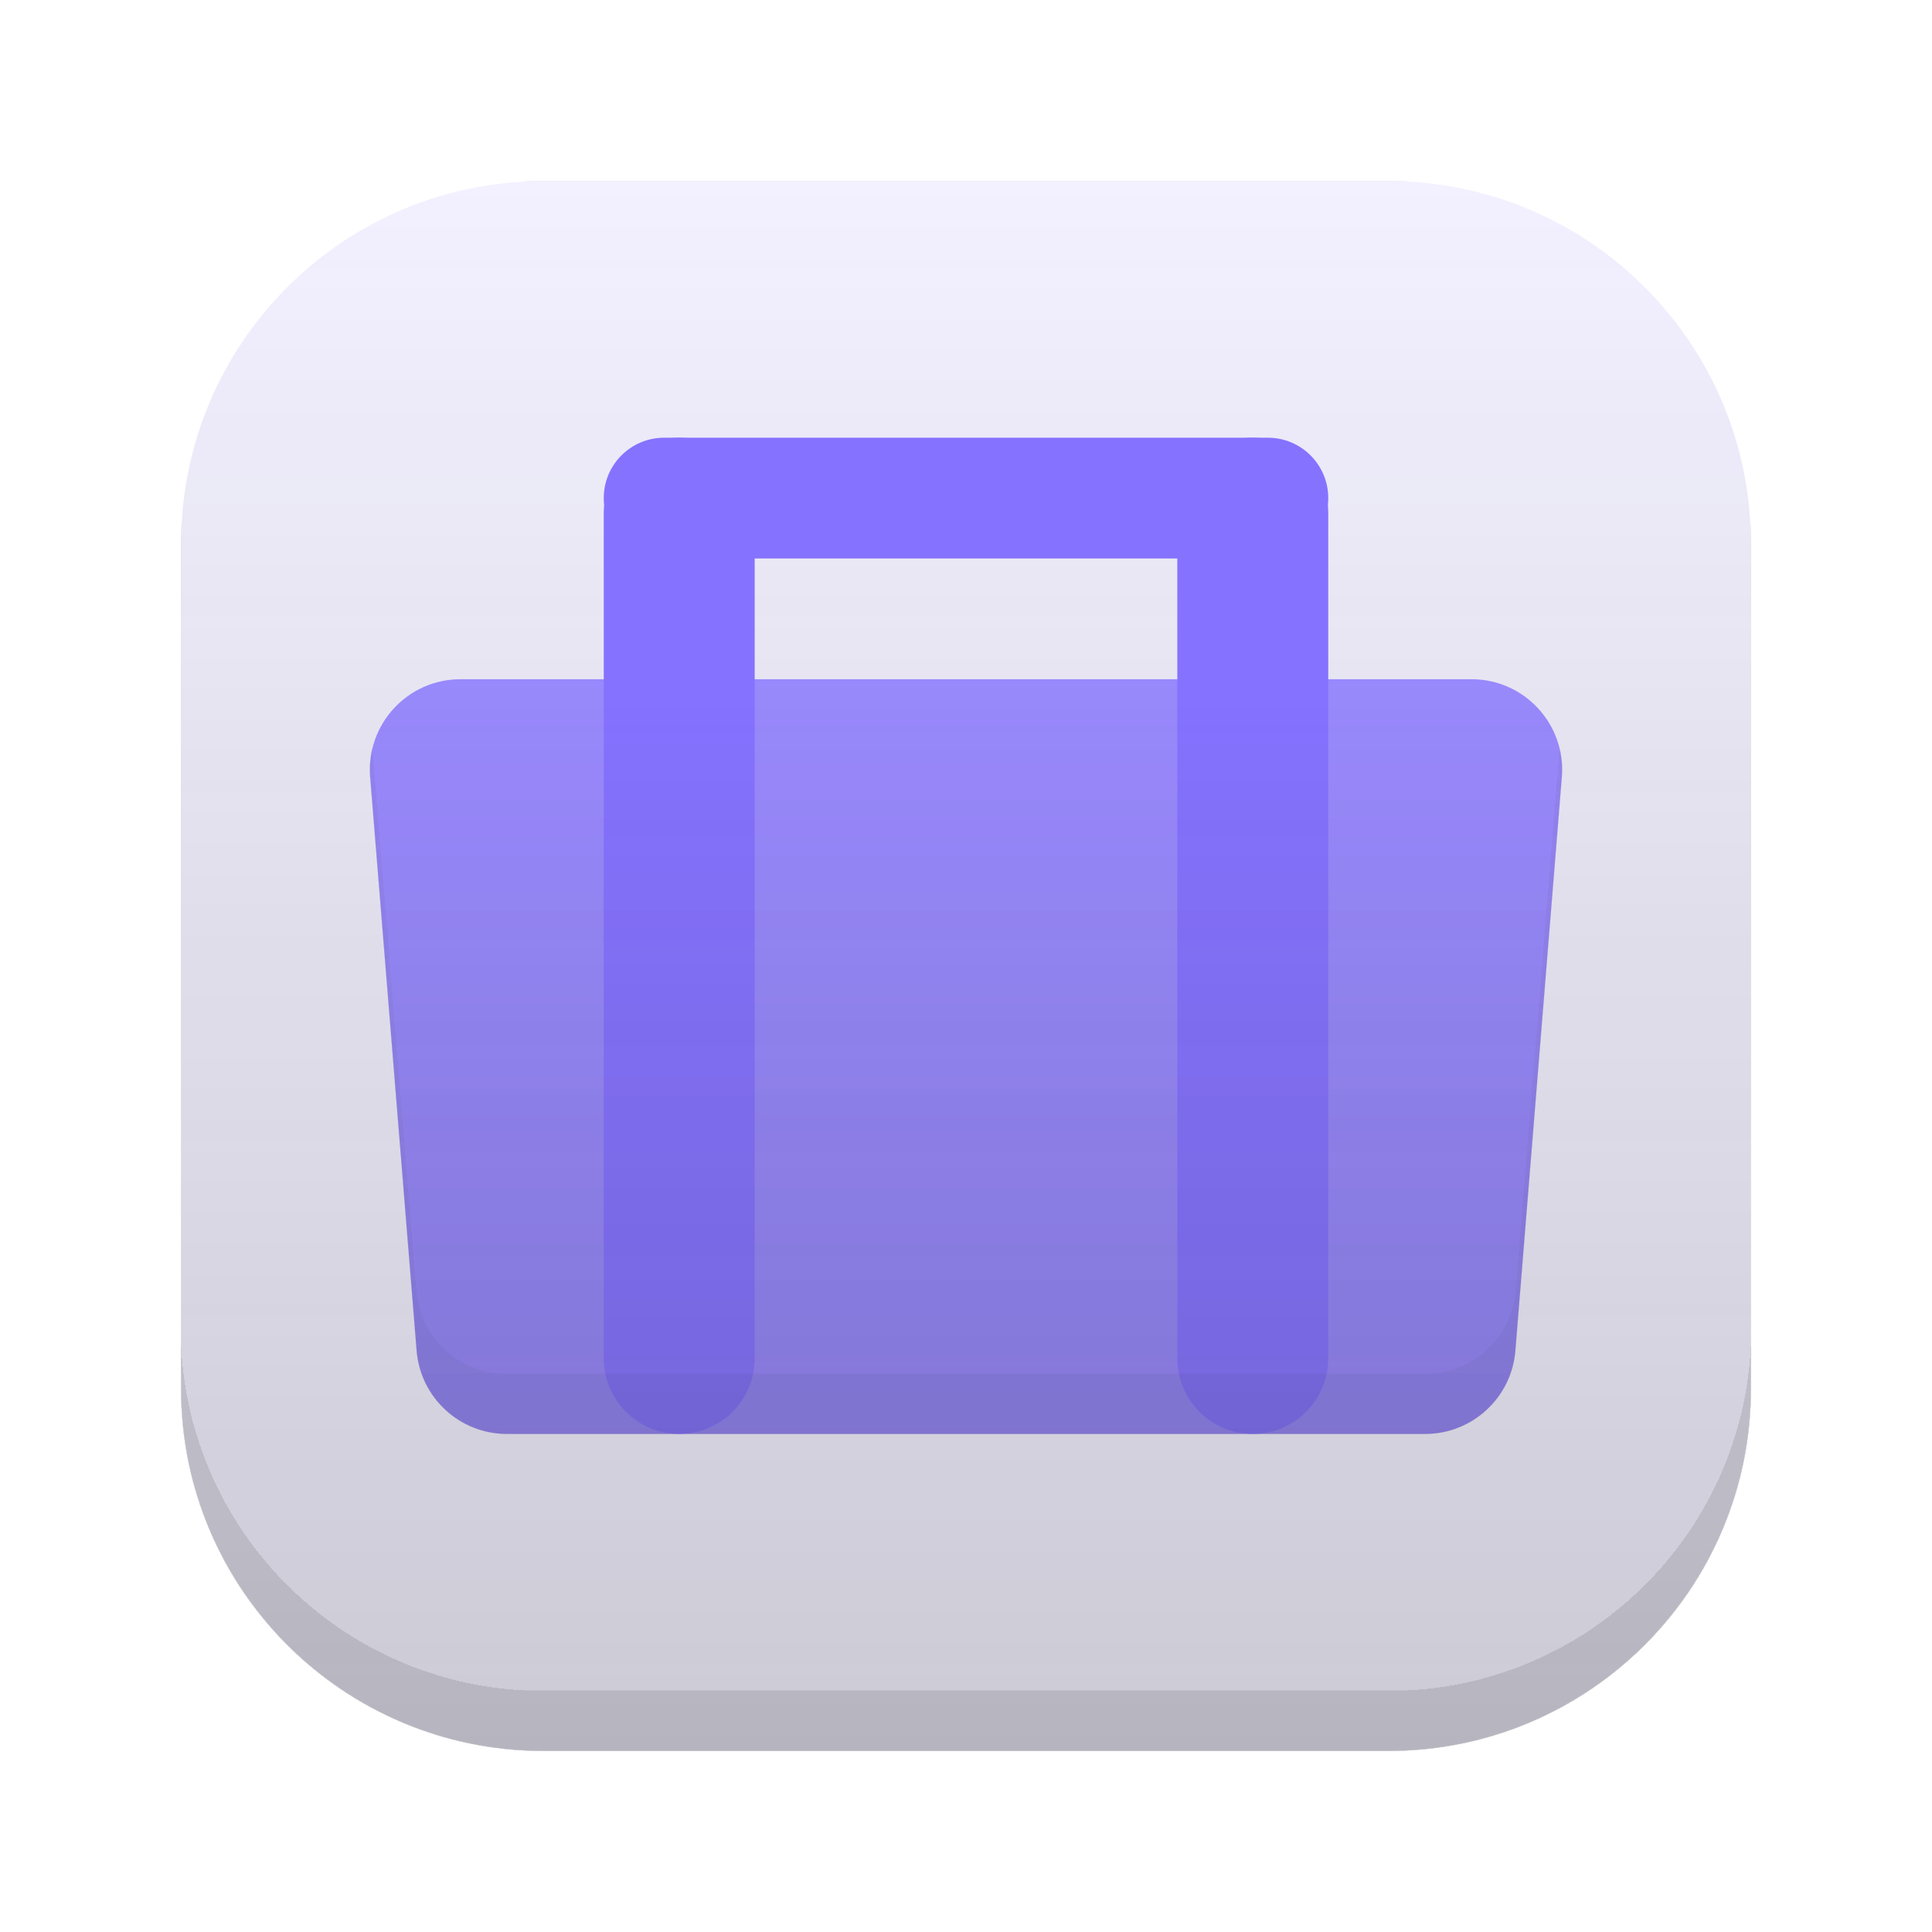
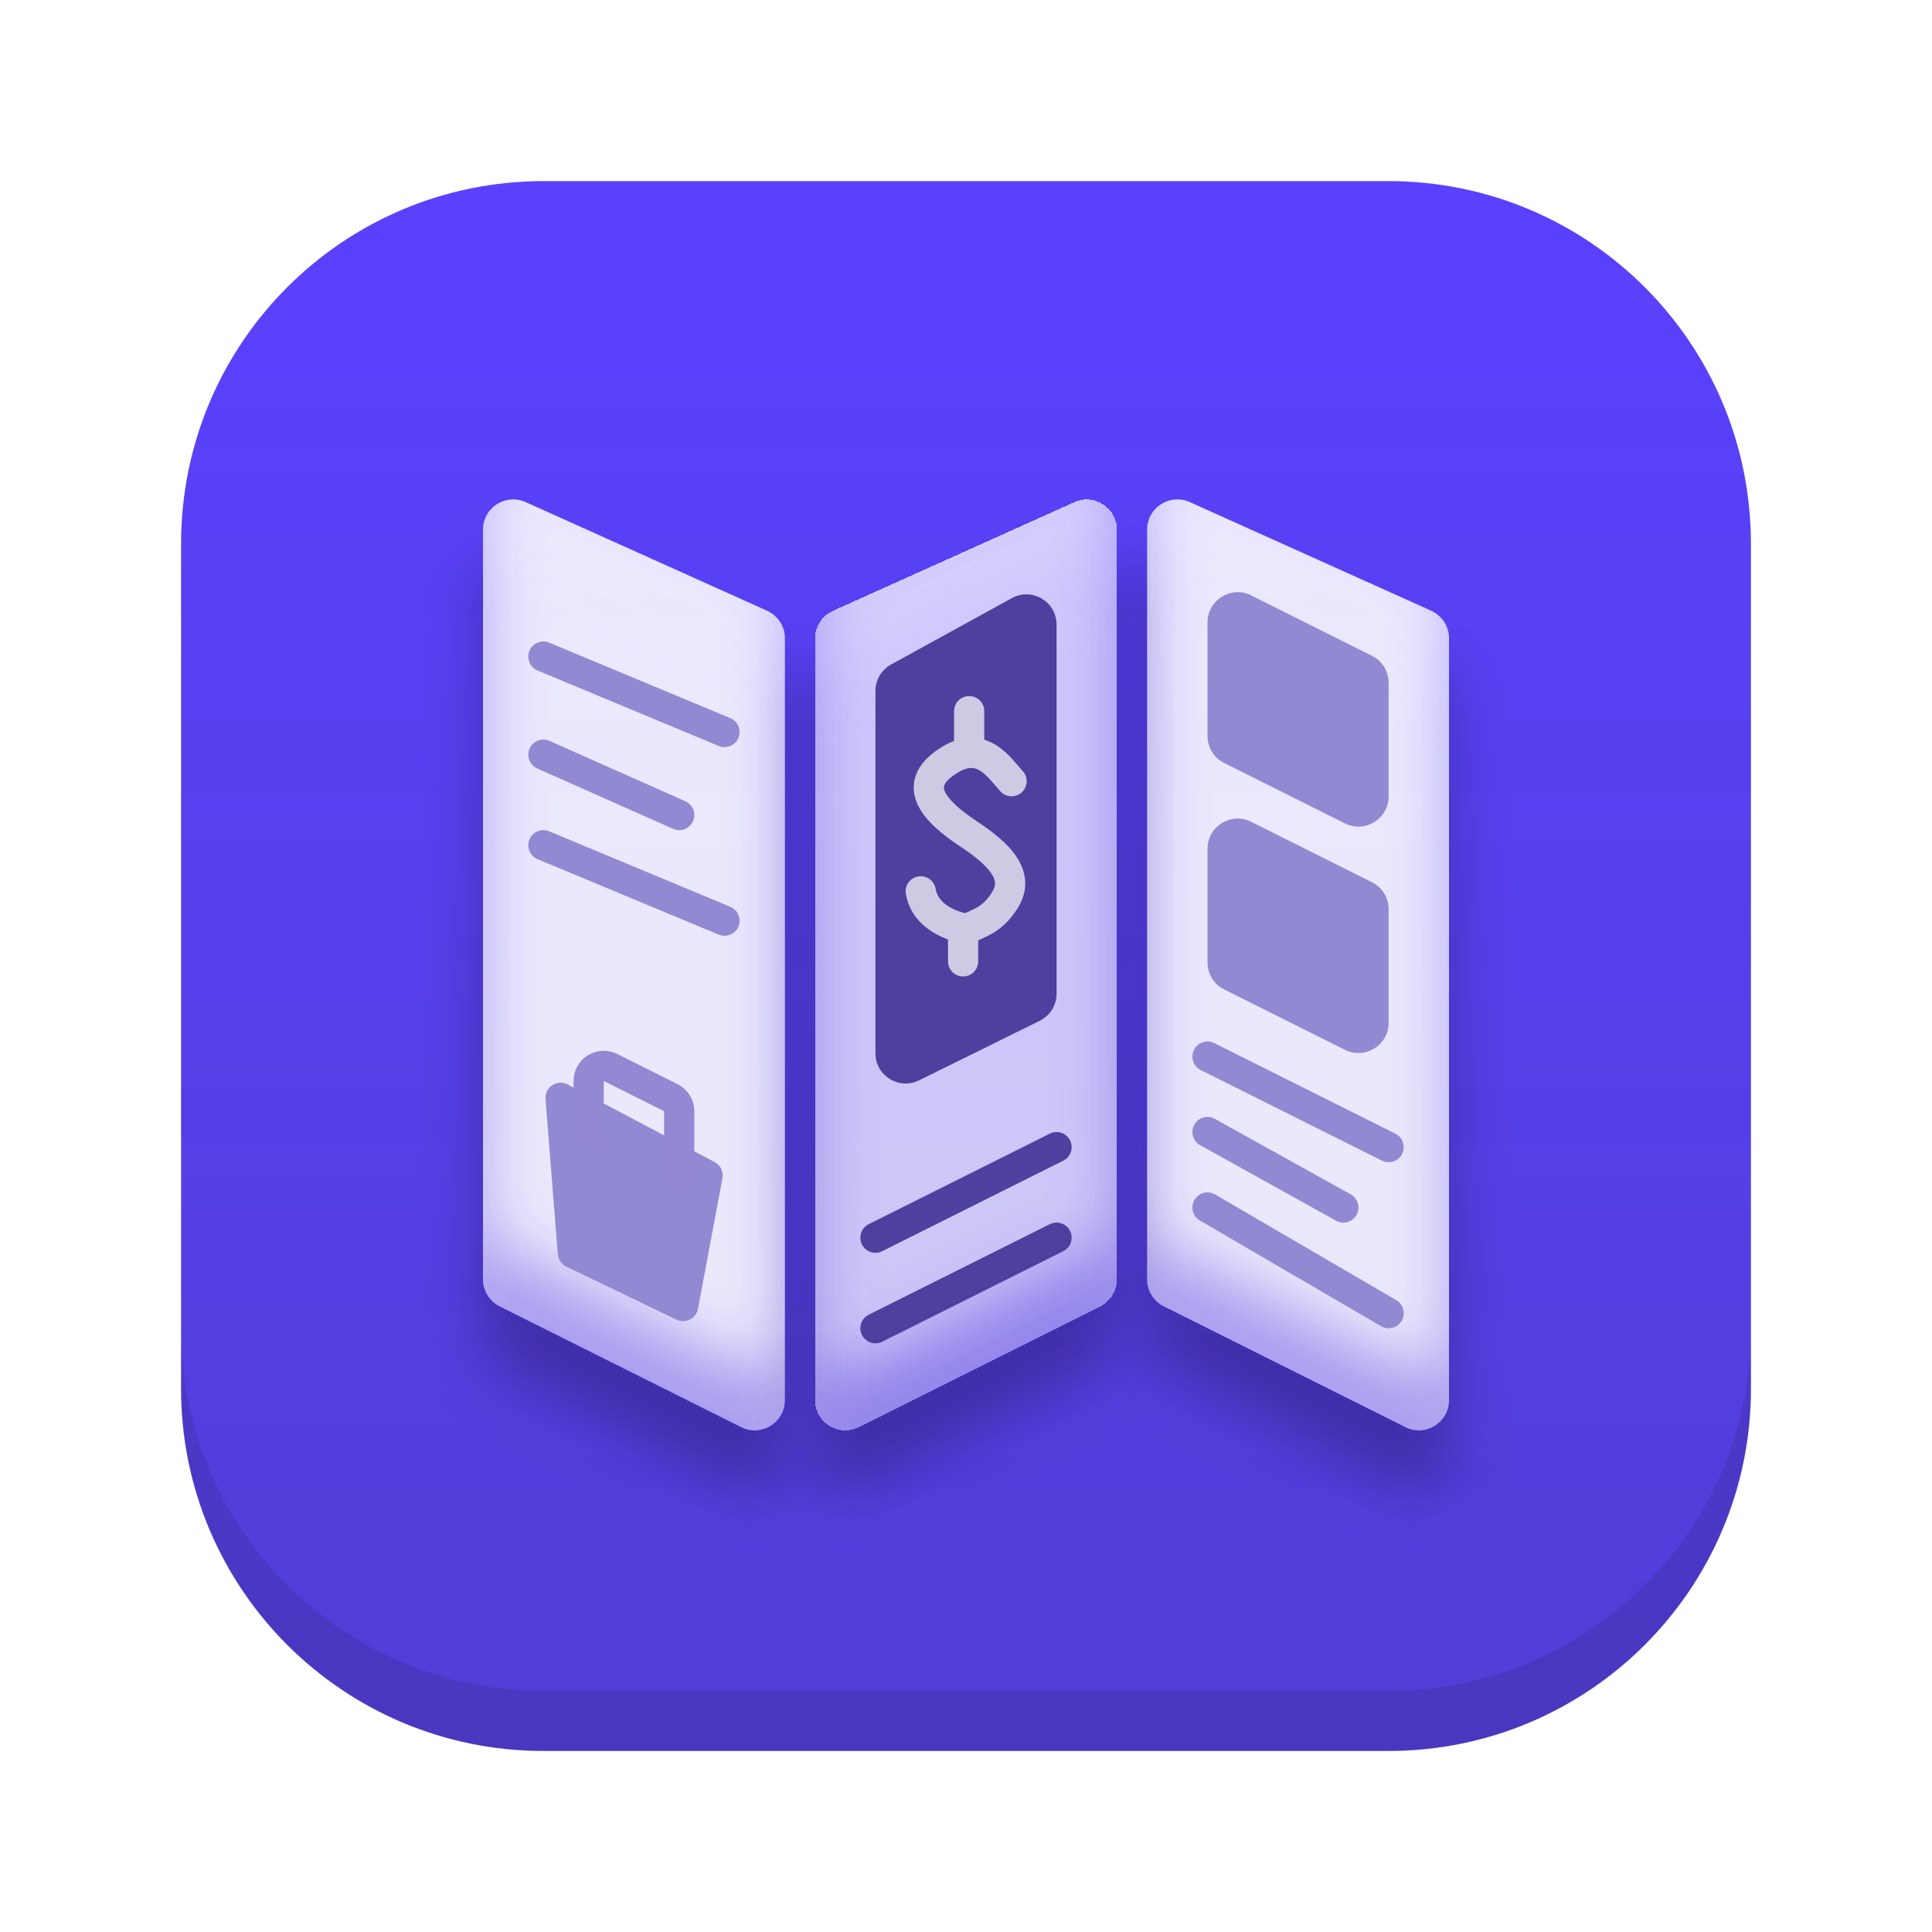
<svg xmlns="http://www.w3.org/2000/svg" width="128" height="128" viewBox="0 0 128 128" fill="none">
-   <g filter="url(#filter0_i_519_33)">
-     <rect x="12" y="12" width="104" height="104" rx="24" fill="#F3F1FF" />
-     <rect x="12" y="12" width="104" height="104" rx="24" fill="url(#paint0_linear_519_33)" />
+   <g filter="url(#filter0_i_1013_2)">
+     <rect x="12" y="12" width="104" height="104" rx="24" fill="#5A41FF" />
+     <rect x="12" y="12" width="104" height="104" rx="24" fill="url(#paint0_linear_1013_2)" />
  </g>
-   <rect x="40" y="29" width="10" height="66" rx="5" fill="#8572FF" />
-   <rect x="78" y="29" width="10" height="66" rx="5" fill="#8572FF" />
-   <rect x="40" y="29" width="48" height="8" rx="4" fill="#8572FF" />
-   <g filter="url(#filter1_bi_519_33)">
-     <path d="M24.525 51.484C24.242 47.991 27.001 45 30.506 45H97.494C100.999 45 103.758 47.991 103.475 51.484L100.396 89.484C100.144 92.6 97.542 95 94.416 95H33.584C30.458 95 27.856 92.6 27.604 89.484L24.525 51.484Z" fill="#8572FF" fill-opacity="0.8" />
-     <path d="M24.525 51.484C24.242 47.991 27.001 45 30.506 45H97.494C100.999 45 103.758 47.991 103.475 51.484L100.396 89.484C100.144 92.6 97.542 95 94.416 95H33.584C30.458 95 27.856 92.6 27.604 89.484L24.525 51.484Z" fill="url(#paint1_linear_519_33)" fill-opacity="0.8" />
+   <g style="mix-blend-mode:hard-light" filter="url(#filter1_dii_1013_2)">
+     <path d="M94.821 40.469L78.821 33.269C77.497 32.674 76 33.642 76 35.093V84.764C76 85.522 76.428 86.214 77.106 86.553L93.106 94.553C94.435 95.218 96 94.251 96 92.764V42.293C96 41.506 95.538 40.792 94.821 40.469Z" fill="#F0F0F2" />
  </g>
+   <g style="mix-blend-mode:hard-light" filter="url(#filter2_dii_1013_2)">
+     <path d="M50.821 40.469L34.821 33.269C33.497 32.674 32 33.642 32 35.093V84.764C32 85.522 32.428 86.214 33.106 86.553L49.106 94.553C50.435 95.218 52 94.251 52 92.764V42.293C52 41.506 51.538 40.792 50.821 40.469Z" fill="#F0F0F2" />
+   </g>
+   <g style="mix-blend-mode:hard-light" filter="url(#filter3_dii_1013_2)">
+     <path d="M72.894 86.553L56.894 94.553C55.565 95.218 54 94.251 54 92.764V42.293C54 41.506 54.462 40.792 55.179 40.469L71.179 33.269C72.503 32.674 74 33.642 74 35.093V84.764C74 85.522 73.572 86.214 72.894 86.553Z" fill="#F0F0F2" fill-opacity="0.8" shape-rendering="crispEdges" />
+   </g>
+   <path d="M36 43.5L48 48.5" stroke="#9289D3" stroke-width="2" stroke-linecap="round" />
+   <path d="M36 50L45 54" stroke="#9289D3" stroke-width="2" stroke-linecap="round" />
+   <path d="M80 75L89 80" stroke="#9289D3" stroke-width="2" stroke-linecap="round" />
+   <path d="M36 56L48 61" stroke="#9289D3" stroke-width="2" stroke-linecap="round" />
+   <path d="M70 76L58 82" stroke="#4D409F" stroke-width="2" stroke-linecap="round" />
+   <path d="M70 82L58 88" stroke="#4D409F" stroke-width="2" stroke-linecap="round" />
+   <path d="M80 70L92 76" stroke="#9289D3" stroke-width="2" stroke-linecap="round" />
+   <path d="M80 80L92 87" stroke="#9289D3" stroke-width="2" stroke-linecap="round" />
+   <path d="M89.106 54.553L81.106 50.553C80.428 50.214 80 49.522 80 48.764V41.236C80 39.749 81.565 38.782 82.894 39.447L90.894 43.447C91.572 43.786 92 44.478 92 45.236V52.764C92 54.251 90.435 55.218 89.106 54.553Z" fill="#9289D3" />
+   <path d="M89.106 69.553L81.106 65.553C80.428 65.214 80 64.522 80 63.764V56.236C80 54.749 81.565 53.782 82.894 54.447L90.894 58.447C91.572 58.786 92 59.478 92 60.236V67.764C92 69.251 90.435 70.218 89.106 69.553Z" fill="#9289D3" />
+   <path d="M67.037 39.628L59.037 44.025C58.397 44.376 58 45.048 58 45.777V69.784C58 71.266 59.556 72.233 60.885 71.577L68.885 67.632C69.568 67.295 70 66.6 70 65.838V41.381C70 39.86 68.37 38.896 67.037 39.628Z" fill="#4D409F" />
+   <path d="M44.824 87.434L37.518 83.916C37.197 83.762 36.983 83.448 36.955 83.094L36.143 72.811C36.081 72.025 36.91 71.48 37.607 71.848L47.348 76.989C47.736 77.194 47.945 77.627 47.864 78.058L46.241 86.717C46.119 87.364 45.417 87.719 44.824 87.434Z" fill="#9289D3" />
+   <path d="M39 76V71.618C39 70.875 39.782 70.391 40.447 70.724L44.447 72.724C44.786 72.893 45 73.239 45 73.618V79" stroke="#9288D3" stroke-width="2" />
+   <path fill-rule="evenodd" clip-rule="evenodd" d="M65.21 47.116C65.21 46.563 64.763 46.116 64.21 46.116C63.658 46.116 63.21 46.563 63.21 47.116V49.09C62.971 49.178 62.731 49.293 62.49 49.435C61.7 49.902 61.09 50.454 60.772 51.133C60.432 51.856 60.486 52.585 60.761 53.227C61.022 53.832 61.476 54.362 61.964 54.815C62.461 55.275 63.05 55.707 63.651 56.104C64.638 56.756 65.333 57.343 65.685 57.877C65.852 58.129 65.914 58.327 65.924 58.485C65.933 58.632 65.903 58.817 65.754 59.062C65.466 59.538 65.19 59.802 64.96 59.971C64.754 60.121 64.576 60.206 64.35 60.312L64.35 60.312C64.304 60.334 64.256 60.357 64.206 60.381C64.084 60.44 64 60.471 63.94 60.486C63.925 60.489 63.914 60.491 63.908 60.492C63.016 60.264 62.139 59.768 61.986 58.881C61.892 58.337 61.374 57.972 60.83 58.066C60.286 58.16 59.921 58.677 60.015 59.221C60.323 61.002 61.749 61.854 62.809 62.242V63.693C62.809 64.245 63.257 64.693 63.809 64.693C64.362 64.693 64.809 64.245 64.809 63.693V62.301C64.913 62.259 65.003 62.217 65.076 62.182C65.105 62.168 65.138 62.152 65.175 62.135C65.403 62.028 65.767 61.858 66.139 61.586C66.589 61.257 67.044 60.794 67.465 60.097C67.799 59.547 67.958 58.961 67.92 58.358C67.882 57.766 67.659 57.235 67.354 56.774C66.763 55.882 65.773 55.11 64.754 54.435C64.199 54.069 63.709 53.704 63.324 53.348C62.93 52.983 62.702 52.676 62.599 52.437C62.512 52.233 62.523 52.109 62.582 51.983C62.662 51.813 62.893 51.52 63.507 51.158C63.904 50.924 64.185 50.874 64.376 50.879C64.567 50.884 64.755 50.948 64.96 51.08C65.174 51.217 65.386 51.416 65.612 51.664C65.724 51.787 65.831 51.912 65.943 52.044L65.952 52.056C66.057 52.179 66.172 52.314 66.284 52.436C66.659 52.841 67.292 52.867 67.698 52.492C68.103 52.117 68.128 51.484 67.754 51.079C67.671 50.989 67.581 50.883 67.466 50.749L67.465 50.747L67.465 50.747L67.465 50.747C67.356 50.619 67.229 50.469 67.091 50.318C66.818 50.018 66.47 49.672 66.041 49.397C65.796 49.239 65.519 49.101 65.21 49.007V47.116Z" fill="#CDCAE4" />
  <defs>
-     <filter id="filter0_i_519_33" x="12" y="12" width="104" height="104" filterUnits="userSpaceOnUse" color-interpolation-filters="sRGB">
+     <filter id="filter0_i_1013_2" x="12" y="12" width="104" height="104" filterUnits="userSpaceOnUse" color-interpolation-filters="sRGB">
      <feFlood flood-opacity="0" result="BackgroundImageFix" />
      <feBlend mode="normal" in="SourceGraphic" in2="BackgroundImageFix" result="shape" />
      <feColorMatrix in="SourceAlpha" type="matrix" values="0 0 0 0 0 0 0 0 0 0 0 0 0 0 0 0 0 0 127 0" result="hardAlpha" />
      <feOffset dy="-4" />
      <feComposite in2="hardAlpha" operator="arithmetic" k2="-1" k3="1" />
      <feColorMatrix type="matrix" values="0 0 0 0 0 0 0 0 0 0 0 0 0 0 0 0 0 0 0.1 0" />
-       <feBlend mode="normal" in2="shape" result="effect1_innerShadow_519_33" />
+       <feBlend mode="normal" in2="shape" result="effect1_innerShadow_1013_2" />
    </filter>
-     <filter id="filter1_bi_519_33" x="18.505" y="39" width="90.989" height="62" filterUnits="userSpaceOnUse" color-interpolation-filters="sRGB">
+     <filter id="filter1_dii_1013_2" x="72" y="29.091" width="28" height="73.676" filterUnits="userSpaceOnUse" color-interpolation-filters="sRGB">
      <feFlood flood-opacity="0" result="BackgroundImageFix" />
-       <feGaussianBlur in="BackgroundImageFix" stdDeviation="3" />
-       <feComposite in2="SourceAlpha" operator="in" result="effect1_backgroundBlur_519_33" />
-       <feBlend mode="normal" in="SourceGraphic" in2="effect1_backgroundBlur_519_33" result="shape" />
+       <feColorMatrix in="SourceAlpha" type="matrix" values="0 0 0 0 0 0 0 0 0 0 0 0 0 0 0 0 0 0 127 0" result="hardAlpha" />
+       <feOffset dy="4" />
+       <feGaussianBlur stdDeviation="2" />
+       <feComposite in2="hardAlpha" operator="out" />
+       <feColorMatrix type="matrix" values="0 0 0 0 0 0 0 0 0 0 0 0 0 0 0 0 0 0 0.25 0" />
+       <feBlend mode="normal" in2="BackgroundImageFix" result="effect1_dropShadow_1013_2" />
+       <feBlend mode="normal" in="SourceGraphic" in2="effect1_dropShadow_1013_2" result="shape" />
      <feColorMatrix in="SourceAlpha" type="matrix" values="0 0 0 0 0 0 0 0 0 0 0 0 0 0 0 0 0 0 127 0" result="hardAlpha" />
      <feOffset dy="-4" />
+       <feGaussianBlur stdDeviation="2" />
      <feComposite in2="hardAlpha" operator="arithmetic" k2="-1" k3="1" />
-       <feColorMatrix type="matrix" values="0 0 0 0 0.176 0 0 0 0 0.176 0 0 0 0 0.176 0 0 0 0.05 0" />
-       <feBlend mode="normal" in2="shape" result="effect2_innerShadow_519_33" />
+       <feColorMatrix type="matrix" values="0 0 0 0 0.176 0 0 0 0 0.176 0 0 0 0 0.176 0 0 0 0.25 0" />
+       <feBlend mode="normal" in2="shape" result="effect2_innerShadow_1013_2" />
+       <feColorMatrix in="SourceAlpha" type="matrix" values="0 0 0 0 0 0 0 0 0 0 0 0 0 0 0 0 0 0 127 0" result="hardAlpha" />
+       <feOffset dy="4" />
+       <feGaussianBlur stdDeviation="2" />
+       <feComposite in2="hardAlpha" operator="arithmetic" k2="-1" k3="1" />
+       <feColorMatrix type="matrix" values="0 0 0 0 0.941 0 0 0 0 0.941 0 0 0 0 0.949 0 0 0 0.2 0" />
+       <feBlend mode="normal" in2="effect2_innerShadow_1013_2" result="effect3_innerShadow_1013_2" />
    </filter>
-     <linearGradient id="paint0_linear_519_33" x1="64" y1="12" x2="64" y2="116" gradientUnits="userSpaceOnUse">
-       <stop stop-color="#2D2D2D" stop-opacity="0" />
-       <stop offset="1" stop-color="#2D2D2D" stop-opacity="0.2" />
-     </linearGradient>
-     <linearGradient id="paint1_linear_519_33" x1="75.317" y1="45" x2="75.317" y2="95" gradientUnits="userSpaceOnUse">
+     <filter id="filter2_dii_1013_2" x="28" y="29.091" width="28" height="73.676" filterUnits="userSpaceOnUse" color-interpolation-filters="sRGB">
+       <feFlood flood-opacity="0" result="BackgroundImageFix" />
+       <feColorMatrix in="SourceAlpha" type="matrix" values="0 0 0 0 0 0 0 0 0 0 0 0 0 0 0 0 0 0 127 0" result="hardAlpha" />
+       <feOffset dy="4" />
+       <feGaussianBlur stdDeviation="2" />
+       <feComposite in2="hardAlpha" operator="out" />
+       <feColorMatrix type="matrix" values="0 0 0 0 0 0 0 0 0 0 0 0 0 0 0 0 0 0 0.25 0" />
+       <feBlend mode="normal" in2="BackgroundImageFix" result="effect1_dropShadow_1013_2" />
+       <feBlend mode="normal" in="SourceGraphic" in2="effect1_dropShadow_1013_2" result="shape" />
+       <feColorMatrix in="SourceAlpha" type="matrix" values="0 0 0 0 0 0 0 0 0 0 0 0 0 0 0 0 0 0 127 0" result="hardAlpha" />
+       <feOffset dy="-4" />
+       <feGaussianBlur stdDeviation="2" />
+       <feComposite in2="hardAlpha" operator="arithmetic" k2="-1" k3="1" />
+       <feColorMatrix type="matrix" values="0 0 0 0 0.176 0 0 0 0 0.176 0 0 0 0 0.176 0 0 0 0.25 0" />
+       <feBlend mode="normal" in2="shape" result="effect2_innerShadow_1013_2" />
+       <feColorMatrix in="SourceAlpha" type="matrix" values="0 0 0 0 0 0 0 0 0 0 0 0 0 0 0 0 0 0 127 0" result="hardAlpha" />
+       <feOffset dy="4" />
+       <feGaussianBlur stdDeviation="2" />
+       <feComposite in2="hardAlpha" operator="arithmetic" k2="-1" k3="1" />
+       <feColorMatrix type="matrix" values="0 0 0 0 0.941 0 0 0 0 0.941 0 0 0 0 0.949 0 0 0 0.2 0" />
+       <feBlend mode="normal" in2="effect2_innerShadow_1013_2" result="effect3_innerShadow_1013_2" />
+     </filter>
+     <filter id="filter3_dii_1013_2" x="50" y="29.091" width="28" height="73.676" filterUnits="userSpaceOnUse" color-interpolation-filters="sRGB">
+       <feFlood flood-opacity="0" result="BackgroundImageFix" />
+       <feColorMatrix in="SourceAlpha" type="matrix" values="0 0 0 0 0 0 0 0 0 0 0 0 0 0 0 0 0 0 127 0" result="hardAlpha" />
+       <feOffset dy="4" />
+       <feGaussianBlur stdDeviation="2" />
+       <feComposite in2="hardAlpha" operator="out" />
+       <feColorMatrix type="matrix" values="0 0 0 0 0 0 0 0 0 0 0 0 0 0 0 0 0 0 0.25 0" />
+       <feBlend mode="normal" in2="BackgroundImageFix" result="effect1_dropShadow_1013_2" />
+       <feBlend mode="normal" in="SourceGraphic" in2="effect1_dropShadow_1013_2" result="shape" />
+       <feColorMatrix in="SourceAlpha" type="matrix" values="0 0 0 0 0 0 0 0 0 0 0 0 0 0 0 0 0 0 127 0" result="hardAlpha" />
+       <feOffset dy="-4" />
+       <feGaussianBlur stdDeviation="2" />
+       <feComposite in2="hardAlpha" operator="arithmetic" k2="-1" k3="1" />
+       <feColorMatrix type="matrix" values="0 0 0 0 0.176 0 0 0 0 0.176 0 0 0 0 0.176 0 0 0 0.25 0" />
+       <feBlend mode="normal" in2="shape" result="effect2_innerShadow_1013_2" />
+       <feColorMatrix in="SourceAlpha" type="matrix" values="0 0 0 0 0 0 0 0 0 0 0 0 0 0 0 0 0 0 127 0" result="hardAlpha" />
+       <feOffset dy="4" />
+       <feGaussianBlur stdDeviation="2" />
+       <feComposite in2="hardAlpha" operator="arithmetic" k2="-1" k3="1" />
+       <feColorMatrix type="matrix" values="0 0 0 0 0.941 0 0 0 0 0.941 0 0 0 0 0.949 0 0 0 0.2 0" />
+       <feBlend mode="normal" in2="effect2_innerShadow_1013_2" result="effect3_innerShadow_1013_2" />
+     </filter>
+     <linearGradient id="paint0_linear_1013_2" x1="64" y1="12" x2="64" y2="116" gradientUnits="userSpaceOnUse">
      <stop stop-color="#2D2D2D" stop-opacity="0" />
      <stop offset="1" stop-color="#2D2D2D" stop-opacity="0.2" />
    </linearGradient>
  </defs>
</svg>
